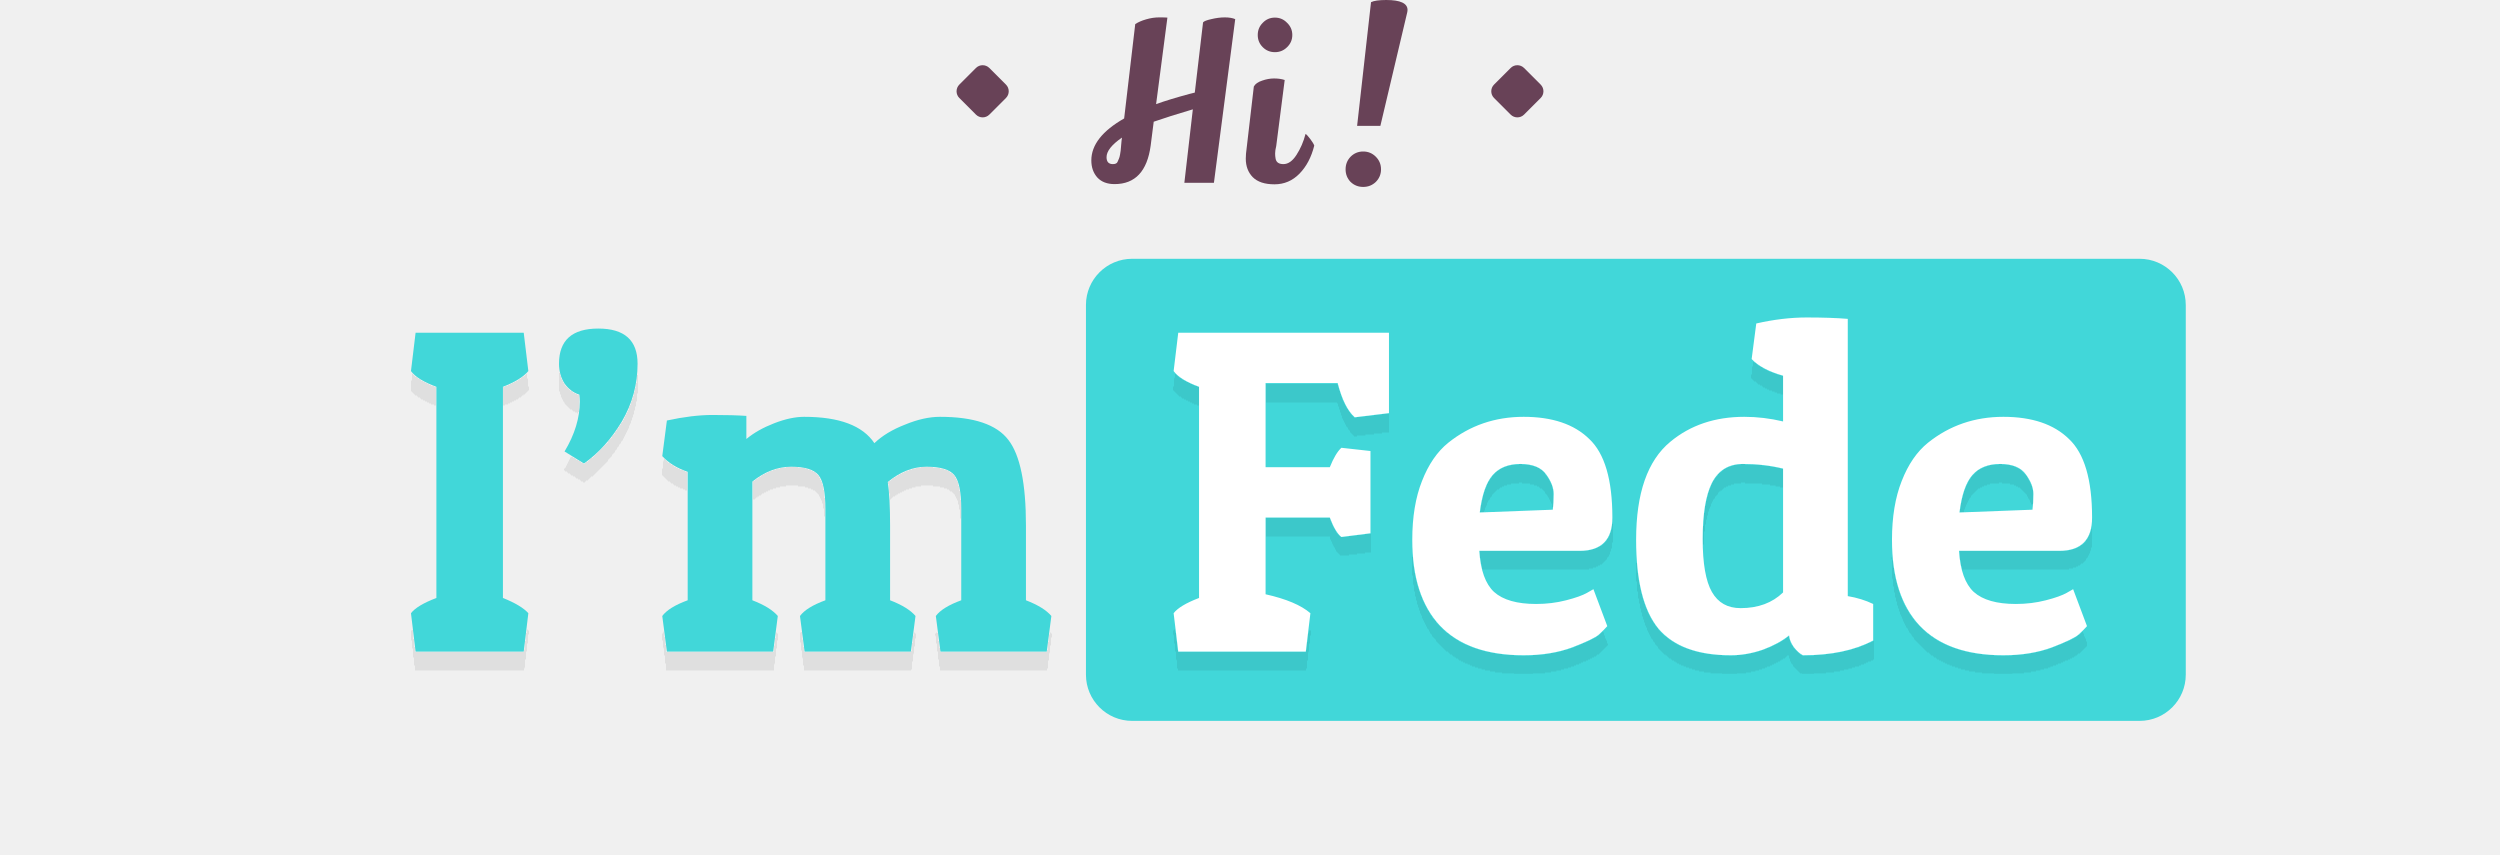
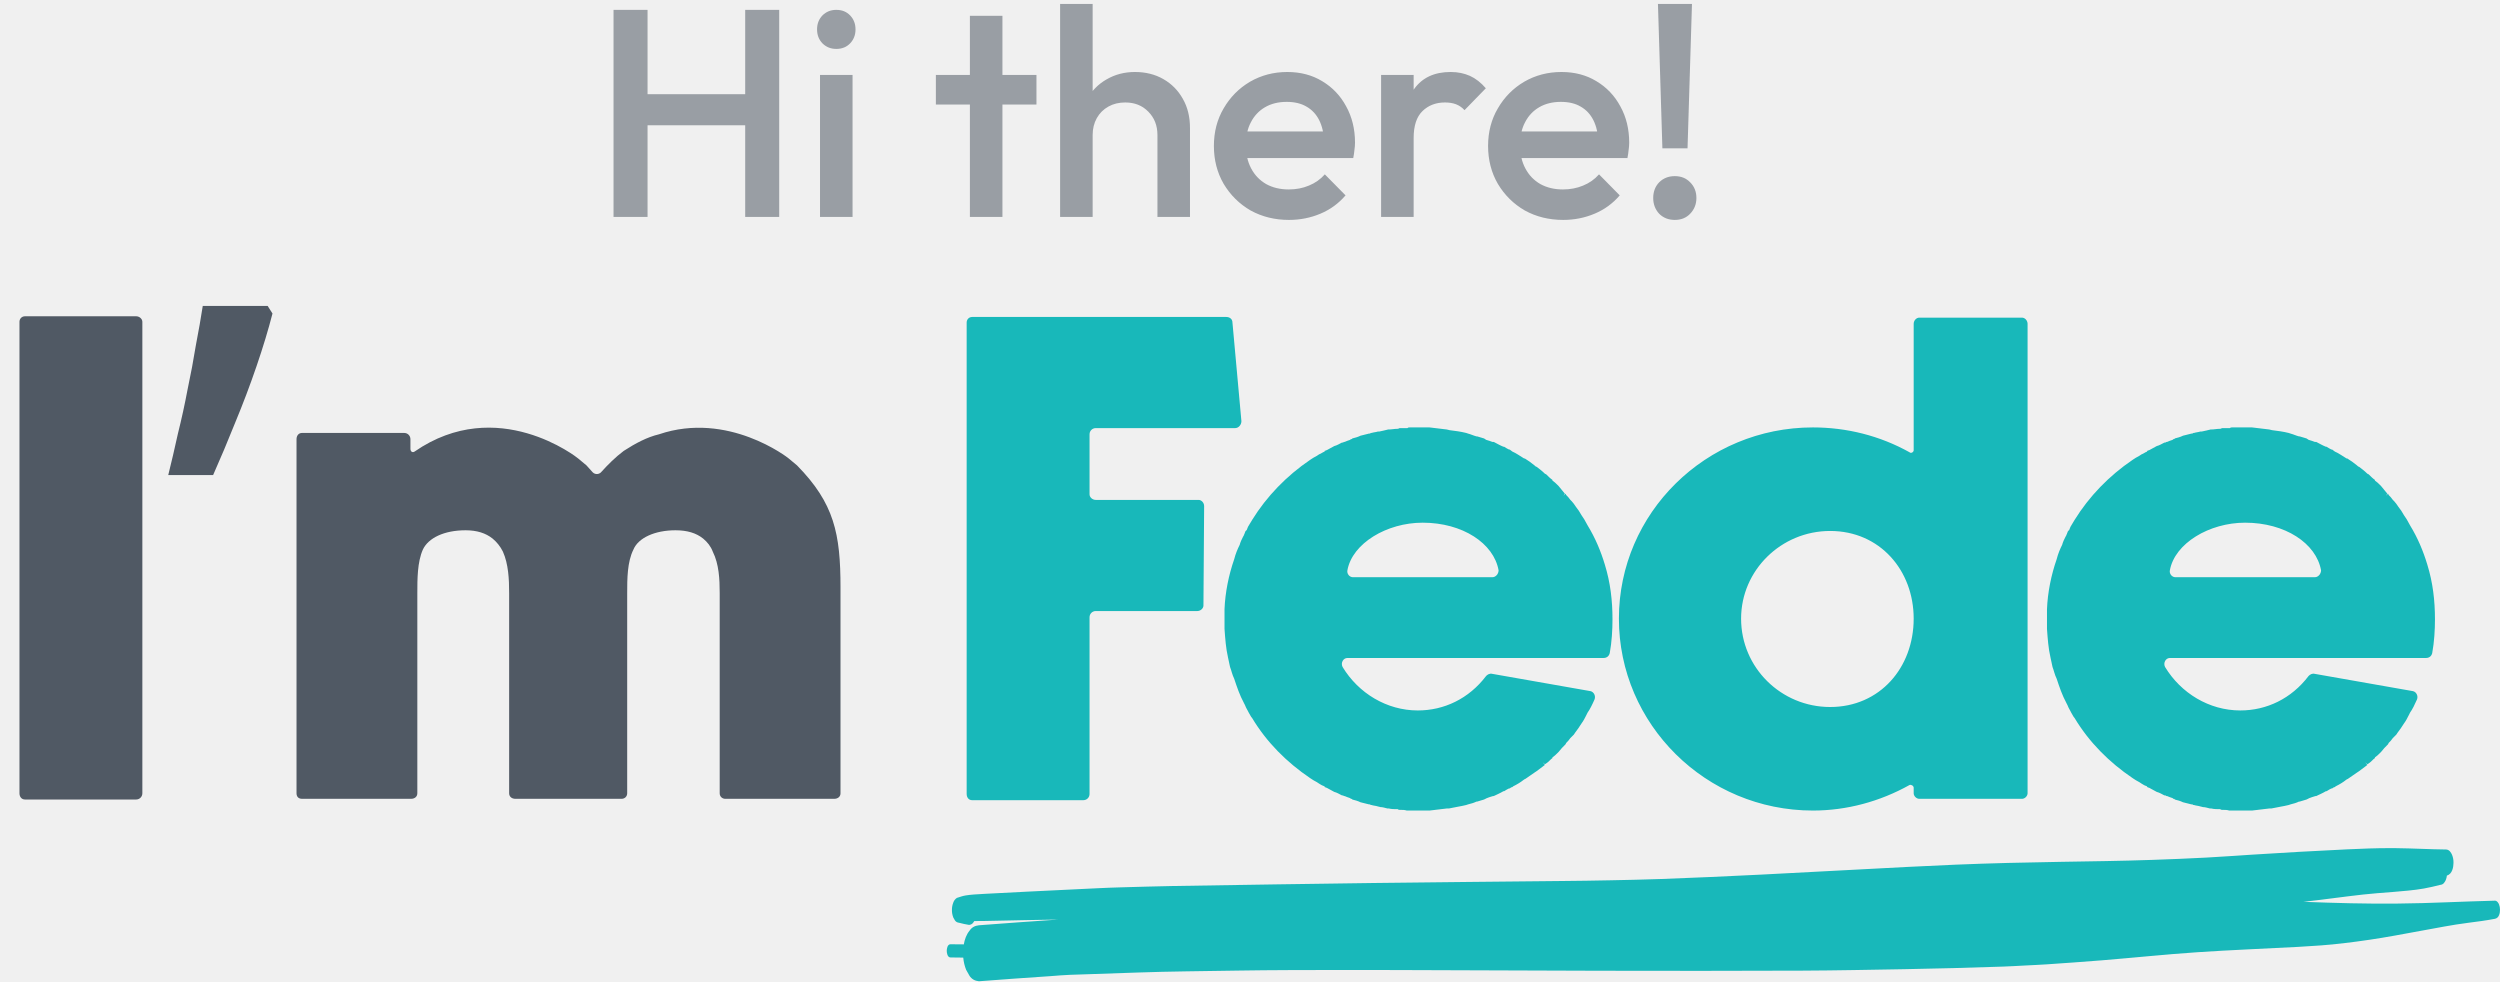
- <svg xmlns="http://www.w3.org/2000/svg" width="541" height="185" viewBox="0 0 541 185" fill="none">
-   <rect x="235" y="56" width="238" height="100" rx="10" fill="#41D7D9" />
-   <g filter="url(#filter0_d_106_156)">
-     <path d="M113.334 72L114.334 80.3C113.268 81.567 111.434 82.7 108.834 83.7V129.4C111.501 130.467 113.334 131.567 114.334 132.7L113.334 141H89.934L88.934 132.7C89.801 131.567 91.634 130.467 94.434 129.4V83.7C91.701 82.7 89.868 81.567 88.934 80.3L89.934 72H113.334ZM120.97 78.7C120.97 73.633 123.804 71.1 129.47 71.1C135.137 71.1 137.97 73.633 137.97 78.7C137.97 83.167 136.837 87.333 134.57 91.2C132.304 95 129.57 98.033 126.37 100.3L122.17 97.7C124.37 94.033 125.47 90.433 125.47 86.9C125.47 86.367 125.437 85.867 125.37 85.4C124.104 85 123.037 84.2 122.17 83C121.37 81.733 120.97 80.3 120.97 78.7ZM144.315 91C147.982 90.2 151.282 89.8 154.215 89.8C157.148 89.8 159.582 89.867 161.515 90V95C163.115 93.667 165.115 92.533 167.515 91.6C169.915 90.667 172.082 90.2 174.015 90.2C181.615 90.2 186.682 92.1 189.215 95.9C190.882 94.3 193.082 92.967 195.815 91.9C198.548 90.767 201.082 90.2 203.415 90.2C210.748 90.2 215.682 91.867 218.215 95.2C220.748 98.467 222.015 104.633 222.015 113.7V129.9C224.615 130.9 226.448 132.033 227.515 133.3L226.515 141H203.515L202.515 133.3C203.448 132.033 205.282 130.9 208.015 129.9V110.1C208.015 106.433 207.515 104 206.515 102.8C205.515 101.6 203.515 101 200.515 101C197.582 101 194.782 102.1 192.115 104.3C192.448 106.567 192.615 109.7 192.615 113.7V129.9C195.215 130.9 197.048 132.033 198.115 133.3L197.115 141H174.115L173.115 133.3C174.048 132.033 175.882 130.9 178.615 129.9V110.1C178.615 106.433 178.115 104 177.115 102.8C176.115 101.6 174.148 101 171.215 101C168.282 101 165.482 102.067 162.815 104.2V129.9C165.415 130.9 167.248 132.033 168.315 133.3L167.315 141H144.315L143.315 133.3C144.248 132.033 146.082 130.9 148.815 129.9V102.1C146.482 101.3 144.648 100.167 143.315 98.7L144.315 91Z" fill="#41D7D9" />
-     <path d="M300.573 72V89.4L293.173 90.3C291.64 88.967 290.407 86.5 289.473 82.9H273.873V101.1H287.773C288.573 99.1 289.407 97.7 290.273 96.9L296.573 97.6V115.4L290.273 116.2C289.407 115.533 288.573 114.133 287.773 112H273.873V128.6C278.34 129.6 281.573 130.967 283.573 132.7L282.573 141H254.973L253.973 132.7C254.84 131.567 256.673 130.467 259.473 129.4V83.7C256.74 82.7 254.907 81.567 253.973 80.3L254.973 72H300.573ZM329.717 141.8C321.717 141.8 315.684 139.667 311.617 135.4C307.617 131.133 305.617 124.933 305.617 116.8C305.617 111.867 306.317 107.633 307.717 104.1C309.117 100.5 311.017 97.733 313.417 95.8C318.084 92.067 323.517 90.2 329.717 90.2C335.917 90.2 340.651 91.8 343.917 95C347.251 98.133 348.917 103.8 348.917 112C348.917 116.8 346.551 119.2 341.817 119.2H320.117C320.384 123.4 321.451 126.367 323.317 128.1C325.251 129.833 328.284 130.7 332.417 130.7C334.684 130.7 336.851 130.433 338.917 129.9C340.984 129.367 342.484 128.833 343.417 128.3L344.817 127.5L347.817 135.5C347.417 135.967 346.817 136.567 346.017 137.3C345.284 137.967 343.351 138.9 340.217 140.1C337.151 141.233 333.651 141.8 329.717 141.8ZM336.017 110.3C336.151 109.367 336.217 108.233 336.217 106.9C336.217 105.567 335.684 104.167 334.617 102.7C333.551 101.167 331.684 100.4 329.017 100.4C326.417 100.4 324.417 101.2 323.017 102.8C321.617 104.4 320.684 107.1 320.217 110.9L336.017 110.3ZM380.057 70C383.857 69.133 387.49 68.7 390.957 68.7C394.424 68.7 397.39 68.8 399.857 69V129C401.857 129.333 403.69 129.9 405.357 130.7V138.6C401.357 140.733 396.29 141.8 390.157 141.8C389.49 141.467 388.824 140.867 388.157 140C387.557 139.133 387.224 138.3 387.157 137.5C385.69 138.7 383.79 139.733 381.457 140.6C379.124 141.4 376.824 141.8 374.557 141.8C367.357 141.8 362.124 139.867 358.857 136C355.657 132.067 354.057 125.667 354.057 116.8C354.057 106.733 356.524 99.667 361.457 95.6C365.79 92 371.124 90.2 377.457 90.2C380.257 90.2 383.057 90.533 385.857 91.2V81.3C382.79 80.433 380.524 79.233 379.057 77.7L380.057 70ZM376.657 131.6C380.457 131.6 383.524 130.467 385.857 128.2V101.4C383.124 100.733 380.224 100.4 377.157 100.4C374.09 100.4 371.857 101.767 370.457 104.5C369.124 107.167 368.457 111.2 368.457 116.6C368.457 121.933 369.124 125.767 370.457 128.1C371.79 130.433 373.857 131.6 376.657 131.6ZM433.526 141.8C425.526 141.8 419.492 139.667 415.426 135.4C411.426 131.133 409.426 124.933 409.426 116.8C409.426 111.867 410.126 107.633 411.526 104.1C412.926 100.5 414.826 97.733 417.226 95.8C421.892 92.067 427.326 90.2 433.526 90.2C439.726 90.2 444.459 91.8 447.726 95C451.059 98.133 452.726 103.8 452.726 112C452.726 116.8 450.359 119.2 445.626 119.2H423.926C424.192 123.4 425.259 126.367 427.126 128.1C429.059 129.833 432.092 130.7 436.226 130.7C438.492 130.7 440.659 130.433 442.726 129.9C444.792 129.367 446.292 128.833 447.226 128.3L448.626 127.5L451.626 135.5C451.226 135.967 450.626 136.567 449.826 137.3C449.092 137.967 447.159 138.9 444.026 140.1C440.959 141.233 437.459 141.8 433.526 141.8ZM439.826 110.3C439.959 109.367 440.026 108.233 440.026 106.9C440.026 105.567 439.492 104.167 438.426 102.7C437.359 101.167 435.492 100.4 432.826 100.4C430.226 100.4 428.226 101.2 426.826 102.8C425.426 104.4 424.492 107.1 424.026 110.9L439.826 110.3Z" fill="white" />
+ <svg xmlns="http://www.w3.org/2000/svg" width="507" height="199" viewBox="0 0 507 199" fill="none">
+   <path d="M124.424 44V2H131.324V44H124.424ZM151.124 44V2H158.024V44H151.124ZM129.164 25.4V19.1H152.624V25.4H129.164ZM166.299 44V15.2H172.899V44H166.299ZM169.599 9.92C168.479 9.92 167.539 9.54 166.779 8.78C166.059 8.02 165.699 7.08 165.699 5.96C165.699 4.84 166.059 3.9 166.779 3.14C167.539 2.38 168.479 2 169.599 2C170.759 2 171.699 2.38 172.419 3.14C173.139 3.9 173.499 4.84 173.499 5.96C173.499 7.08 173.139 8.02 172.419 8.78C171.699 9.54 170.759 9.92 169.599 9.92ZM196.694 44V3.2H203.294V44H196.694ZM189.794 21.2V15.2H210.194V21.2H189.794ZM234.729 44V27.38C234.729 25.46 234.109 23.88 232.869 22.64C231.669 21.4 230.109 20.78 228.189 20.78C226.909 20.78 225.769 21.06 224.769 21.62C223.769 22.18 222.989 22.96 222.429 23.96C221.869 24.96 221.589 26.1 221.589 27.38L219.009 25.94C219.009 23.74 219.489 21.8 220.449 20.12C221.409 18.4 222.729 17.06 224.409 16.1C226.129 15.1 228.049 14.6 230.169 14.6C232.329 14.6 234.249 15.08 235.929 16.04C237.609 17 238.929 18.34 239.889 20.06C240.849 21.74 241.329 23.7 241.329 25.94V44H234.729ZM214.989 44V0.8H221.589V44H214.989ZM261.416 44.6C258.536 44.6 255.936 43.96 253.616 42.68C251.336 41.36 249.516 39.56 248.156 37.28C246.836 35 246.176 32.44 246.176 29.6C246.176 26.76 246.836 24.22 248.156 21.98C249.476 19.7 251.256 17.9 253.496 16.58C255.776 15.26 258.296 14.6 261.056 14.6C263.736 14.6 266.096 15.22 268.136 16.46C270.216 17.7 271.836 19.4 272.996 21.56C274.196 23.72 274.796 26.18 274.796 28.94C274.796 29.42 274.756 29.92 274.676 30.44C274.636 30.92 274.556 31.46 274.436 32.06H250.796V26.66H271.016L268.556 28.82C268.476 27.06 268.136 25.58 267.536 24.38C266.936 23.18 266.076 22.26 264.956 21.62C263.876 20.98 262.536 20.66 260.936 20.66C259.256 20.66 257.796 21.02 256.556 21.74C255.316 22.46 254.356 23.48 253.676 24.8C252.996 26.08 252.656 27.62 252.656 29.42C252.656 31.22 253.016 32.8 253.736 34.16C254.456 35.52 255.476 36.58 256.796 37.34C258.116 38.06 259.636 38.42 261.356 38.42C262.836 38.42 264.196 38.16 265.436 37.64C266.716 37.12 267.796 36.36 268.676 35.36L272.876 39.62C271.476 41.26 269.776 42.5 267.776 43.34C265.776 44.18 263.656 44.6 261.416 44.6ZM280.087 44V15.2H286.687V44H280.087ZM286.687 27.98L284.407 26.84C284.407 23.2 285.207 20.26 286.807 18.02C288.447 15.74 290.907 14.6 294.187 14.6C295.627 14.6 296.927 14.86 298.087 15.38C299.247 15.9 300.327 16.74 301.327 17.9L297.007 22.34C296.487 21.78 295.907 21.38 295.267 21.14C294.627 20.9 293.887 20.78 293.047 20.78C291.207 20.78 289.687 21.36 288.487 22.52C287.287 23.68 286.687 25.5 286.687 27.98ZM317.022 44.6C314.142 44.6 311.542 43.96 309.222 42.68C306.942 41.36 305.122 39.56 303.762 37.28C302.442 35 301.782 32.44 301.782 29.6C301.782 26.76 302.442 24.22 303.762 21.98C305.082 19.7 306.862 17.9 309.102 16.58C311.382 15.26 313.902 14.6 316.662 14.6C319.342 14.6 321.702 15.22 323.742 16.46C325.822 17.7 327.442 19.4 328.602 21.56C329.802 23.72 330.402 26.18 330.402 28.94C330.402 29.42 330.362 29.92 330.282 30.44C330.242 30.92 330.162 31.46 330.042 32.06H306.402V26.66H326.622L324.162 28.82C324.082 27.06 323.742 25.58 323.142 24.38C322.542 23.18 321.682 22.26 320.562 21.62C319.482 20.98 318.142 20.66 316.542 20.66C314.862 20.66 313.402 21.02 312.162 21.74C310.922 22.46 309.962 23.48 309.282 24.8C308.602 26.08 308.262 27.62 308.262 29.42C308.262 31.22 308.622 32.8 309.342 34.16C310.062 35.52 311.082 36.58 312.402 37.34C313.722 38.06 315.242 38.42 316.962 38.42C318.442 38.42 319.802 38.16 321.042 37.64C322.322 37.12 323.402 36.36 324.282 35.36L328.482 39.62C327.082 41.26 325.382 42.5 323.382 43.34C321.382 44.18 319.262 44.6 317.022 44.6ZM337.132 30.08L336.232 0.8H343.132L342.232 30.08H337.132ZM339.652 44.6C338.372 44.6 337.312 44.18 336.472 43.34C335.672 42.46 335.272 41.4 335.272 40.16C335.272 38.88 335.672 37.82 336.472 36.98C337.312 36.14 338.372 35.72 339.652 35.72C340.932 35.72 341.972 36.14 342.772 36.98C343.612 37.82 344.032 38.88 344.032 40.16C344.032 41.4 343.612 42.46 342.772 43.34C341.972 44.18 340.932 44.6 339.652 44.6Z" fill="#505964" fill-opacity="0.54" />
+   <path d="M27.609 64.14C28.309 64.14 28.869 64.7 28.869 65.26V160.88C28.869 161.58 28.309 162.14 27.609 162.14H5.069C4.369 162.14 3.949 161.58 3.949 160.88V65.26C3.949 64.7 4.369 64.14 5.069 64.14H27.609ZM55.261 63.58C54.421 66.847 53.348 70.393 52.041 74.22C50.735 78.047 49.288 81.873 47.701 85.7C46.208 89.433 44.715 92.98 43.221 96.34H34.121C34.775 93.727 35.428 90.927 36.081 87.94C36.828 84.953 37.481 81.967 38.041 78.98C38.695 75.9 39.255 72.913 39.721 70.02C40.281 67.127 40.748 64.467 41.121 62.04H54.281L55.261 63.58ZM161.634 94.38C169.194 102.08 170.454 108.24 170.454 119.16V160.88C170.454 161.58 169.894 162 169.194 162H147.074C146.514 162 145.954 161.58 145.954 160.88V120.28C145.954 117.48 145.814 114.4 144.554 111.88C144.134 110.76 143.434 109.92 142.594 109.22C141.194 108.1 139.374 107.54 136.994 107.54C132.794 107.54 129.434 109.08 128.454 111.46C127.194 113.98 127.194 117.48 127.194 120.28V160.88C127.194 161.58 126.634 162 126.074 162H104.514C103.814 162 103.254 161.58 103.254 160.88V120.28C103.254 117.48 103.114 114.4 101.994 111.88C101.434 110.76 100.734 109.92 99.894 109.22C98.494 108.1 96.674 107.54 94.434 107.54C90.094 107.54 86.874 109.08 85.754 111.46C84.634 113.98 84.634 117.48 84.634 120.28V160.88C84.634 161.58 84.074 162 83.374 162H61.254C60.554 162 60.134 161.58 60.134 160.88V89.06C60.134 88.36 60.554 87.8 61.254 87.8H81.974C82.674 87.8 83.234 88.36 83.234 89.06V91.02C83.234 91.58 83.654 91.86 84.074 91.58C100.874 79.96 117.114 92.84 117.254 92.98C117.814 93.4 118.374 93.96 118.934 94.38C119.354 94.8 119.774 95.36 120.194 95.78C120.754 96.34 121.594 96.2 122.014 95.64C123.274 94.24 124.814 92.7 126.494 91.44C128.874 89.9 131.254 88.64 133.634 88.08C147.634 83.32 159.814 92.84 159.954 92.98C160.514 93.4 161.074 93.96 161.634 94.38Z" fill="#505964" />
+   <path d="M249.939 65.4L251.759 85.42C251.759 86.12 251.199 86.82 250.499 86.82H222.219C221.519 86.82 220.959 87.38 220.959 88.08V100.26C220.959 100.82 221.519 101.38 222.219 101.38H243.079C243.639 101.38 244.199 101.94 244.199 102.64L244.059 122.8C244.059 123.36 243.499 123.92 242.799 123.92H222.219C221.519 123.92 220.959 124.48 220.959 125.18V161.02C220.959 161.72 220.399 162.28 219.699 162.28H197.159C196.459 162.28 196.039 161.72 196.039 161.02V65.4C196.039 64.84 196.459 64.28 197.159 64.28H248.679C249.379 64.28 249.939 64.7 249.939 65.4ZM325.473 114.54C326.593 118.18 327.013 121.82 327.013 125.6C327.013 127.7 326.873 130.22 326.453 132.46C326.313 133.02 325.893 133.44 325.193 133.44H273.253C272.413 133.44 271.853 134.42 272.273 135.26C275.493 140.58 281.233 144.08 287.533 144.08C292.853 144.08 297.893 141.7 301.393 137.08C301.673 136.8 302.093 136.52 302.653 136.66L322.533 140.16C323.233 140.3 323.653 141.14 323.373 141.84C322.953 142.82 322.393 143.94 321.973 144.5L321.693 145.06C321.413 145.62 321.133 146.18 320.713 146.74C320.293 147.44 319.873 148 319.453 148.56L319.173 148.98C319.033 149.12 318.893 149.26 318.753 149.4L318.473 149.68C318.193 150.1 317.913 150.38 317.633 150.66L317.493 150.94C316.933 151.5 316.513 151.92 316.093 152.48L315.813 152.76C315.533 153.04 315.253 153.32 314.833 153.6V153.74C314.413 154.02 314.133 154.44 313.713 154.72L313.293 155L312.873 154.58L313.293 155.14C312.733 155.56 312.173 155.98 311.613 156.4L311.193 156.68C310.633 157.1 309.933 157.52 309.373 157.94L309.093 158.08C308.393 158.64 307.693 159.06 306.853 159.48L306.713 159.62C306.573 159.62 306.293 159.76 306.153 159.9H306.013C305.733 160.04 305.453 160.18 305.033 160.46H304.893C304.193 160.88 303.493 161.16 302.933 161.44H302.793C302.233 161.58 301.953 161.72 301.533 161.86L300.973 162.14C300.553 162.28 299.993 162.42 299.573 162.56H299.433C298.873 162.84 298.313 162.98 297.753 163.12L297.333 163.26C296.213 163.54 295.093 163.68 293.833 163.96H293.413C292.293 164.1 291.033 164.24 289.913 164.38H289.493C288.793 164.38 288.233 164.38 287.673 164.38C287.113 164.38 286.553 164.38 285.853 164.38C285.713 164.38 285.573 164.38 285.433 164.38H285.293C284.873 164.24 284.453 164.24 284.033 164.24H283.893C283.753 164.24 283.613 164.24 283.473 164.1C282.773 164.1 282.213 164.1 281.653 163.96H281.373C280.813 163.82 280.393 163.68 279.973 163.68L279.413 163.54C278.993 163.4 278.573 163.4 278.153 163.26H278.013C277.873 163.12 277.733 163.12 277.593 163.12C277.033 162.98 276.473 162.84 275.913 162.7C275.353 162.42 274.793 162.28 274.233 162.14C274.233 162 274.093 162 273.953 162L273.813 161.86C273.393 161.72 272.973 161.58 272.693 161.44H272.553C272.413 161.3 272.273 161.3 272.133 161.3C271.573 161.02 271.153 160.74 270.593 160.6C270.033 160.32 269.613 160.04 269.053 159.76C268.913 159.76 268.773 159.62 268.633 159.62V159.48C268.213 159.34 267.933 159.2 267.513 158.92L267.093 158.64C266.533 158.36 266.113 158.08 265.693 157.8C260.933 154.58 256.873 150.52 253.933 145.62C253.653 145.34 253.513 144.92 253.233 144.5L253.093 144.22C252.953 143.94 252.673 143.52 252.533 143.1L252.393 142.82C252.393 142.68 252.253 142.68 252.253 142.54C251.413 141 250.853 139.32 250.293 137.64C249.873 136.8 249.733 135.96 249.453 135.26C249.313 134.7 249.173 134 249.033 133.3C248.613 131.48 248.473 129.52 248.333 127.56C248.333 126.86 248.333 126.16 248.333 125.6C248.333 124.9 248.333 124.2 248.333 123.5C248.473 120.14 249.173 116.64 250.293 113.42C250.573 112.3 250.993 111.32 251.413 110.48C251.553 109.92 251.833 109.36 252.113 108.8C252.113 108.8 252.253 108.66 252.253 108.52L252.393 108.24C252.393 108.1 252.533 107.96 252.533 107.82C252.673 107.68 252.673 107.54 252.813 107.54L253.093 106.84C253.373 106.42 253.653 105.86 253.933 105.44C256.873 100.68 260.933 96.48 265.693 93.26C266.113 92.98 266.533 92.7 267.093 92.42L267.513 92.14C267.933 92 268.213 91.72 268.633 91.58V91.44C268.773 91.44 268.913 91.3 269.053 91.3C269.613 91.02 270.033 90.74 270.593 90.46C271.153 90.32 271.573 90.04 272.133 89.76C272.273 89.76 272.413 89.76 272.553 89.62H272.693C272.973 89.48 273.393 89.34 273.813 89.2L273.953 89.06C274.093 89.06 274.233 89.06 274.233 88.92C274.793 88.78 275.353 88.64 275.913 88.36C276.473 88.22 277.033 88.08 277.593 87.94C277.733 87.94 277.873 87.94 278.013 87.8H278.153C278.573 87.66 278.993 87.66 279.413 87.52H279.693C280.253 87.38 281.093 87.24 281.513 87.1H281.653C282.213 87.1 282.773 86.96 283.473 86.96C283.613 86.96 283.753 86.82 283.893 86.82H284.033C284.453 86.82 284.873 86.82 285.293 86.82H285.433C285.573 86.68 285.713 86.68 285.853 86.68C286.553 86.68 287.113 86.68 287.673 86.68C288.233 86.68 288.793 86.68 289.493 86.68H289.913C291.033 86.82 292.293 86.96 293.413 87.1L293.973 87.24C295.093 87.38 296.213 87.52 297.333 87.8L297.753 87.94C298.313 88.08 298.873 88.36 299.433 88.5H299.573C299.993 88.64 300.553 88.78 300.973 88.92C301.113 89.06 301.253 89.06 301.393 89.2C301.953 89.34 302.233 89.48 302.653 89.62H302.933C303.493 89.9 304.193 90.32 304.893 90.6H305.033C305.453 90.88 305.733 91.02 306.013 91.16H306.153L305.873 91.72L306.153 91.16C306.293 91.3 306.573 91.44 306.713 91.58C307.413 91.86 308.393 92.56 309.093 92.98H309.233C309.933 93.4 310.493 93.82 311.193 94.38C311.333 94.52 311.473 94.66 311.613 94.66C312.173 95.08 312.733 95.5 313.293 96.06L313.573 96.2C313.993 96.62 314.413 97.04 314.833 97.32V97.46C315.253 97.74 315.533 98.02 315.813 98.3L316.093 98.58C316.513 99.14 316.933 99.56 317.353 100.12L317.073 100.54L317.493 100.12L317.633 100.4C317.913 100.68 318.193 100.96 318.473 101.38L318.753 101.66C319.033 101.94 319.313 102.36 319.593 102.78C319.873 103.2 320.153 103.48 320.293 103.76L320.713 104.46C320.853 104.74 321.133 105.02 321.273 105.3L321.973 106.56C323.513 109.08 324.633 111.74 325.473 114.54ZM302.653 117.06C303.353 117.06 303.913 116.36 303.913 115.66C302.933 110.2 296.633 106 288.513 106C281.233 106 274.233 110.2 273.253 115.66C273.113 116.36 273.673 117.06 274.373 117.06H302.653ZM410.074 64.42C410.634 64.42 411.194 64.98 411.194 65.68V160.88C411.194 161.44 410.634 162 410.074 162H389.214C388.654 162 388.094 161.44 388.094 160.88V159.76C388.094 159.34 387.534 159.06 387.254 159.2C381.234 162.56 374.514 164.38 367.654 164.38C345.954 164.38 328.314 146.88 328.314 125.46C328.314 104.04 345.954 86.68 367.654 86.68C374.514 86.68 381.234 88.36 387.254 91.72C387.534 92 388.094 91.72 388.094 91.3V65.68C388.094 64.98 388.654 64.42 389.214 64.42H410.074ZM371.154 143.38C381.234 143.38 388.094 135.4 388.094 125.46C388.094 115.66 381.234 107.68 371.154 107.68C361.214 107.68 353.094 115.66 353.094 125.46C353.094 135.4 361.214 143.38 371.154 143.38ZM492.27 114.54C493.39 118.18 493.81 121.82 493.81 125.6C493.81 127.7 493.67 130.22 493.25 132.46C493.11 133.02 492.69 133.44 491.99 133.44H440.05C439.21 133.44 438.65 134.42 439.07 135.26C442.29 140.58 448.03 144.08 454.33 144.08C459.65 144.08 464.69 141.7 468.19 137.08C468.47 136.8 468.89 136.52 469.45 136.66L489.33 140.16C490.03 140.3 490.45 141.14 490.17 141.84C489.75 142.82 489.19 143.94 488.77 144.5L488.49 145.06C488.21 145.62 487.93 146.18 487.51 146.74C487.09 147.44 486.67 148 486.25 148.56L485.97 148.98C485.83 149.12 485.69 149.26 485.55 149.4L485.27 149.68C484.99 150.1 484.71 150.38 484.43 150.66L484.29 150.94C483.73 151.5 483.31 151.92 482.89 152.48L482.61 152.76C482.33 153.04 482.05 153.32 481.63 153.6V153.74C481.21 154.02 480.93 154.44 480.51 154.72L480.09 155L479.67 154.58L480.09 155.14C479.53 155.56 478.97 155.98 478.41 156.4L477.99 156.68C477.43 157.1 476.73 157.52 476.17 157.94L475.89 158.08C475.19 158.64 474.49 159.06 473.65 159.48L473.51 159.62C473.37 159.62 473.09 159.76 472.95 159.9H472.81C472.53 160.04 472.25 160.18 471.83 160.46H471.69C470.99 160.88 470.29 161.16 469.73 161.44H469.59C469.03 161.58 468.75 161.72 468.33 161.86L467.77 162.14C467.35 162.28 466.79 162.42 466.37 162.56H466.23C465.67 162.84 465.11 162.98 464.55 163.12L464.13 163.26C463.01 163.54 461.89 163.68 460.63 163.96H460.21C459.09 164.1 457.83 164.24 456.71 164.38H456.29C455.59 164.38 455.03 164.38 454.47 164.38C453.91 164.38 453.35 164.38 452.65 164.38C452.51 164.38 452.37 164.38 452.23 164.38H452.09C451.67 164.24 451.25 164.24 450.83 164.24H450.69C450.55 164.24 450.41 164.24 450.27 164.1C449.57 164.1 449.01 164.1 448.45 163.96H448.17C447.61 163.82 447.19 163.68 446.77 163.68L446.21 163.54C445.79 163.4 445.37 163.4 444.95 163.26H444.81C444.67 163.12 444.53 163.12 444.39 163.12C443.83 162.98 443.27 162.84 442.71 162.7C442.15 162.42 441.59 162.28 441.03 162.14C441.03 162 440.89 162 440.75 162L440.61 161.86C440.19 161.72 439.77 161.58 439.49 161.44H439.35C439.21 161.3 439.07 161.3 438.93 161.3C438.37 161.02 437.95 160.74 437.39 160.6C436.83 160.32 436.41 160.04 435.85 159.76C435.71 159.76 435.57 159.62 435.43 159.62V159.48C435.01 159.34 434.73 159.2 434.31 158.92L433.89 158.64C433.33 158.36 432.91 158.08 432.49 157.8C427.73 154.58 423.67 150.52 420.73 145.62C420.45 145.34 420.31 144.92 420.03 144.5L419.89 144.22C419.75 143.94 419.47 143.52 419.33 143.1L419.19 142.82C419.19 142.68 419.05 142.68 419.05 142.54C418.21 141 417.65 139.32 417.09 137.64C416.67 136.8 416.53 135.96 416.25 135.26C416.11 134.7 415.97 134 415.83 133.3C415.41 131.48 415.27 129.52 415.13 127.56C415.13 126.86 415.13 126.16 415.13 125.6C415.13 124.9 415.13 124.2 415.13 123.5C415.27 120.14 415.97 116.64 417.09 113.42C417.37 112.3 417.79 111.32 418.21 110.48C418.35 109.92 418.63 109.36 418.91 108.8C418.91 108.8 419.05 108.66 419.05 108.52L419.19 108.24C419.19 108.1 419.33 107.96 419.33 107.82C419.47 107.68 419.47 107.54 419.61 107.54L419.89 106.84C420.17 106.42 420.45 105.86 420.73 105.44C423.67 100.68 427.73 96.48 432.49 93.26C432.91 92.98 433.33 92.7 433.89 92.42L434.31 92.14C434.73 92 435.01 91.72 435.43 91.58V91.44C435.57 91.44 435.71 91.3 435.85 91.3C436.41 91.02 436.83 90.74 437.39 90.46C437.95 90.32 438.37 90.04 438.93 89.76C439.07 89.76 439.21 89.76 439.35 89.62H439.49C439.77 89.48 440.19 89.34 440.61 89.2L440.75 89.06C440.89 89.06 441.03 89.06 441.03 88.92C441.59 88.78 442.15 88.64 442.71 88.36C443.27 88.22 443.83 88.08 444.39 87.94C444.53 87.94 444.67 87.94 444.81 87.8H444.95C445.37 87.66 445.79 87.66 446.21 87.52H446.49C447.05 87.38 447.89 87.24 448.31 87.1H448.45C449.01 87.1 449.57 86.96 450.27 86.96C450.41 86.96 450.55 86.82 450.69 86.82H450.83C451.25 86.82 451.67 86.82 452.09 86.82H452.23C452.37 86.68 452.51 86.68 452.65 86.68C453.35 86.68 453.91 86.68 454.47 86.68C455.03 86.68 455.59 86.68 456.29 86.68H456.71C457.83 86.82 459.09 86.96 460.21 87.1L460.77 87.24C461.89 87.38 463.01 87.52 464.13 87.8L464.55 87.94C465.11 88.08 465.67 88.36 466.23 88.5H466.37C466.79 88.64 467.35 88.78 467.77 88.92C467.91 89.06 468.05 89.06 468.19 89.2C468.75 89.34 469.03 89.48 469.45 89.62H469.73C470.29 89.9 470.99 90.32 471.69 90.6H471.83C472.25 90.88 472.53 91.02 472.81 91.16H472.95L472.67 91.72L472.95 91.16C473.09 91.3 473.37 91.44 473.51 91.58C474.21 91.86 475.19 92.56 475.89 92.98H476.03C476.73 93.4 477.29 93.82 477.99 94.38C478.13 94.52 478.27 94.66 478.41 94.66C478.97 95.08 479.53 95.5 480.09 96.06L480.37 96.2C480.79 96.62 481.21 97.04 481.63 97.32V97.46C482.05 97.74 482.33 98.02 482.61 98.3L482.89 98.58C483.31 99.14 483.73 99.56 484.15 100.12L483.87 100.54L484.29 100.12L484.43 100.4C484.71 100.68 484.99 100.96 485.27 101.38L485.55 101.66C485.83 101.94 486.11 102.36 486.39 102.78C486.67 103.2 486.95 103.48 487.09 103.76L487.51 104.46C487.65 104.74 487.93 105.02 488.07 105.3L488.77 106.56C490.31 109.08 491.43 111.74 492.27 114.54ZM469.45 117.06C470.15 117.06 470.71 116.36 470.71 115.66C469.73 110.2 463.43 106 455.31 106C448.03 106 441.03 110.2 440.05 115.66C439.91 116.36 440.47 117.06 441.17 117.06H469.45Z" fill="#18B8BA" />
+   <g clip-path="url(#clip0_131_30)">
+     <path fill-rule="evenodd" clip-rule="evenodd" d="M213.075 197.958C214.376 197.87 215.683 197.735 216.988 197.694C218.203 197.654 219.419 197.613 220.634 197.573C227.29 197.355 233.945 197.075 240.605 196.99C247.57 196.9 254.539 196.75 261.505 196.734C268.614 196.719 275.721 196.694 282.831 196.724C296.686 196.784 310.541 196.838 324.395 196.868C338.156 196.898 351.917 196.905 365.676 196.844C372.506 196.814 379.338 196.668 386.165 196.553C392.871 196.44 399.569 196.247 406.27 196.023C407.744 195.976 409.215 195.878 410.687 195.804C412.14 195.728 413.596 195.67 415.048 195.571C418.776 195.321 422.499 195.053 426.222 194.756C432.705 194.234 439.167 193.541 445.658 193.108C452.457 192.653 459.273 192.395 466.08 192.026C469.152 191.858 472.241 191.651 475.292 191.284C478.781 190.867 482.238 190.362 485.685 189.735C489.019 189.127 492.349 188.502 495.686 187.905C497.287 187.617 498.896 187.356 500.512 187.151C502.342 186.919 504.155 186.681 505.96 186.337C506.829 186.171 507 185.152 507 184.495C507.003 184.123 506.937 183.761 506.799 183.409C506.672 183.114 506.405 182.643 505.96 182.657C502.702 182.753 499.445 182.85 496.189 182.984C492.902 183.119 489.611 183.203 486.322 183.243C479.933 183.319 473.533 183.125 467.152 182.891C468.24 182.762 469.327 182.633 470.414 182.504C474.32 182.037 478.216 181.451 482.144 181.137C484.232 180.969 486.329 180.828 488.412 180.612C489.469 180.505 490.518 180.379 491.562 180.193C492.685 179.996 493.79 179.723 494.894 179.452C495.247 179.418 495.516 179.261 495.698 178.988C496.023 178.594 496.172 178.066 496.228 177.561C497.344 177.259 497.569 175.81 497.569 174.938C497.577 174.398 497.48 173.875 497.279 173.366C497.086 172.918 496.716 172.284 496.066 172.278C492.675 172.244 489.289 172.043 485.898 172.006C485.5 172.002 485.102 172 484.704 172C481.786 172 478.873 172.112 475.958 172.251C469.466 172.558 462.971 172.926 456.486 173.34C453.47 173.531 450.459 173.757 447.44 173.918C443.75 174.114 440.067 174.263 436.374 174.389C430.192 174.6 424.002 174.683 417.819 174.783C410.727 174.898 403.643 175.063 396.559 175.356C389.996 175.628 383.44 175.99 376.884 176.335C370.299 176.68 363.714 177.022 357.131 177.372C350.383 177.729 343.629 177.996 336.874 178.261C333.457 178.398 330.036 178.438 326.616 178.523C323.38 178.604 320.141 178.626 316.903 178.666C310.529 178.748 304.157 178.799 297.782 178.858C284.924 178.972 272.072 179.157 259.216 179.345C252.154 179.449 245.092 179.564 238.029 179.679C234.428 179.739 230.823 179.865 227.224 179.956C224.144 180.034 221.067 180.218 217.991 180.356C214.714 180.505 211.439 180.668 208.163 180.834C206.215 180.935 204.265 181.036 202.316 181.136C201.471 181.18 200.623 181.223 199.774 181.267C199.002 181.307 198.231 181.358 197.46 181.408C196.911 181.445 196.372 181.516 195.828 181.597C195.228 181.686 194.628 181.923 194.052 182.095C193.706 182.337 193.466 182.647 193.333 183.023C193.139 183.517 193.045 184.026 193.052 184.55C193.045 185.077 193.139 185.586 193.333 186.081C193.438 186.266 193.544 186.453 193.65 186.639C193.845 186.936 194.134 187.103 194.512 187.139C195.182 187.307 195.844 187.473 196.531 187.573C196.908 187.537 197.194 187.373 197.392 187.078C197.466 186.987 197.53 186.892 197.589 186.791C197.949 186.781 198.31 186.782 198.671 186.782C199.016 186.782 199.362 186.781 199.709 186.773C200.487 186.758 201.265 186.742 202.044 186.726C204.049 186.684 206.053 186.641 208.058 186.6C210.23 186.554 212.402 186.519 214.573 186.485C214.348 186.504 214.125 186.52 213.9 186.536C208.77 186.889 203.643 187.243 198.518 187.646C197.687 187.729 197.057 188.094 196.624 188.742C195.984 189.517 195.633 190.516 195.46 191.519C194.558 191.51 193.656 191.502 192.755 191.496C192.124 191.491 192 192.462 192 192.834C192 193.213 192.124 194.164 192.755 194.171C193.62 194.179 194.483 194.192 195.346 194.202C195.42 195.045 195.613 195.868 195.93 196.677C196.161 197.085 196.392 197.496 196.624 197.905C197.057 198.553 197.687 198.918 198.518 199C203.369 198.62 208.221 198.287 213.075 197.958Z" fill="#18B8BA" />
  </g>
-   <path d="M260.34 4.845C260.528 4.594 261.124 4.359 262.127 4.139C263.162 3.888 264.134 3.763 265.044 3.763C265.953 3.763 266.706 3.888 267.301 4.139L262.692 39.558H256.295L258.129 23.66L257.518 23.848C254.633 24.694 252.014 25.525 249.663 26.341L249.004 31.515C248.251 37.065 245.649 39.84 241.196 39.84C239.597 39.84 238.358 39.37 237.48 38.429C236.602 37.457 236.163 36.218 236.163 34.713C236.163 31.358 238.53 28.332 243.266 25.635L245.664 5.221C246.26 4.813 247.044 4.469 248.016 4.186C248.988 3.904 249.929 3.763 250.839 3.763C251.748 3.763 252.344 3.779 252.626 3.81L250.18 22.531C252.093 21.841 254.507 21.104 257.424 20.32L258.553 20.038L260.34 4.845ZM239.456 34.008C239.456 35.011 239.91 35.513 240.82 35.513C241.321 35.513 241.651 35.372 241.807 35.09C241.964 34.776 242.074 34.525 242.137 34.337C242.231 34.117 242.309 33.835 242.372 33.49C242.435 33.145 242.482 32.847 242.513 32.597C242.544 32.314 242.576 31.954 242.607 31.515C242.638 31.076 242.67 30.731 242.701 30.48L242.795 29.774C240.569 31.311 239.456 32.722 239.456 34.008Z" fill="#684257" />
-   <path d="M273.257 4.939C273.978 4.186 274.856 3.81 275.891 3.81C276.926 3.81 277.804 4.186 278.525 4.939C279.278 5.66 279.654 6.538 279.654 7.573C279.654 8.608 279.278 9.486 278.525 10.207C277.804 10.928 276.926 11.289 275.891 11.289C274.856 11.289 273.978 10.928 273.257 10.207C272.536 9.486 272.175 8.608 272.175 7.573C272.175 6.538 272.536 5.66 273.257 4.939ZM271.328 18.721C271.642 18.156 272.238 17.733 273.116 17.451C273.994 17.137 274.856 16.98 275.703 16.98C276.581 16.98 277.349 17.09 278.008 17.31C276.785 26.748 276.173 31.515 276.173 31.609C276.016 32.236 275.938 32.769 275.938 33.208C275.938 33.616 275.969 33.976 276.032 34.29C276.157 35.105 276.722 35.513 277.725 35.513C278.76 35.513 279.701 34.854 280.548 33.537C281.426 32.189 282.084 30.668 282.523 28.975C282.743 29.1 283.088 29.477 283.558 30.104C284.028 30.731 284.311 31.201 284.405 31.515C283.777 34.023 282.711 36.046 281.206 37.583C279.701 39.119 277.898 39.887 275.797 39.887C273.696 39.887 272.128 39.37 271.093 38.335C270.09 37.3 269.588 35.968 269.588 34.337C269.588 33.992 269.604 33.632 269.635 33.255L271.328 18.721Z" fill="#684257" />
-   <path d="M296.689 0.47C297.317 0.157 298.414 0 299.982 0C303.055 0 304.592 0.721 304.592 2.164C304.592 2.289 304.576 2.43 304.545 2.587L298.712 27.234H293.679L296.689 0.47ZM292.268 33.914C293.02 33.161 293.93 32.785 294.996 32.785C296.062 32.785 296.972 33.161 297.724 33.914C298.477 34.666 298.853 35.576 298.853 36.642C298.853 37.708 298.477 38.617 297.724 39.37C296.972 40.091 296.062 40.452 294.996 40.452C293.93 40.452 293.02 40.091 292.268 39.37C291.547 38.617 291.186 37.708 291.186 36.642C291.186 35.576 291.547 34.666 292.268 33.914Z" fill="#684257" />
-   <path d="M217.696 21.198L214.087 24.807C213.297 25.598 211.998 25.598 211.202 24.807L207.593 21.198C206.802 20.408 206.802 19.109 207.593 18.313L211.202 14.704C211.992 13.914 213.291 13.914 214.087 14.704L217.696 18.313C218.487 19.109 218.487 20.408 217.696 21.198Z" fill="#684257" />
-   <path d="M333.407 21.198L329.798 24.807C329.008 25.598 327.709 25.598 326.913 24.807L323.304 21.198C322.513 20.408 322.513 19.109 323.304 18.313L326.913 14.704C327.703 13.914 329.002 13.914 329.798 14.704L333.407 18.313C334.198 19.109 334.198 20.408 333.407 21.198Z" fill="#684257" />
  <defs>
-     <filter id="filter0_d_106_156" x="88.934" y="68.7" width="363.791" height="77.1" filterUnits="userSpaceOnUse" color-interpolation-filters="sRGB">
-       <feFlood flood-opacity="0" result="BackgroundImageFix" />
-       <feColorMatrix in="SourceAlpha" type="matrix" values="0 0 0 0 0 0 0 0 0 0 0 0 0 0 0 0 0 0 127 0" result="hardAlpha" />
-       <feOffset dy="4" />
-       <feComposite in2="hardAlpha" operator="out" />
-       <feColorMatrix type="matrix" values="0 0 0 0 0 0 0 0 0 0 0 0 0 0 0 0 0 0 0.07 0" />
-       <feBlend mode="normal" in2="BackgroundImageFix" result="effect1_dropShadow_106_156" />
-       <feBlend mode="normal" in="SourceGraphic" in2="effect1_dropShadow_106_156" result="shape" />
-     </filter>
+     <clipPath id="clip0_131_30">
+       <rect width="315" height="27" fill="white" transform="translate(192 172)" />
+     </clipPath>
  </defs>
</svg>
